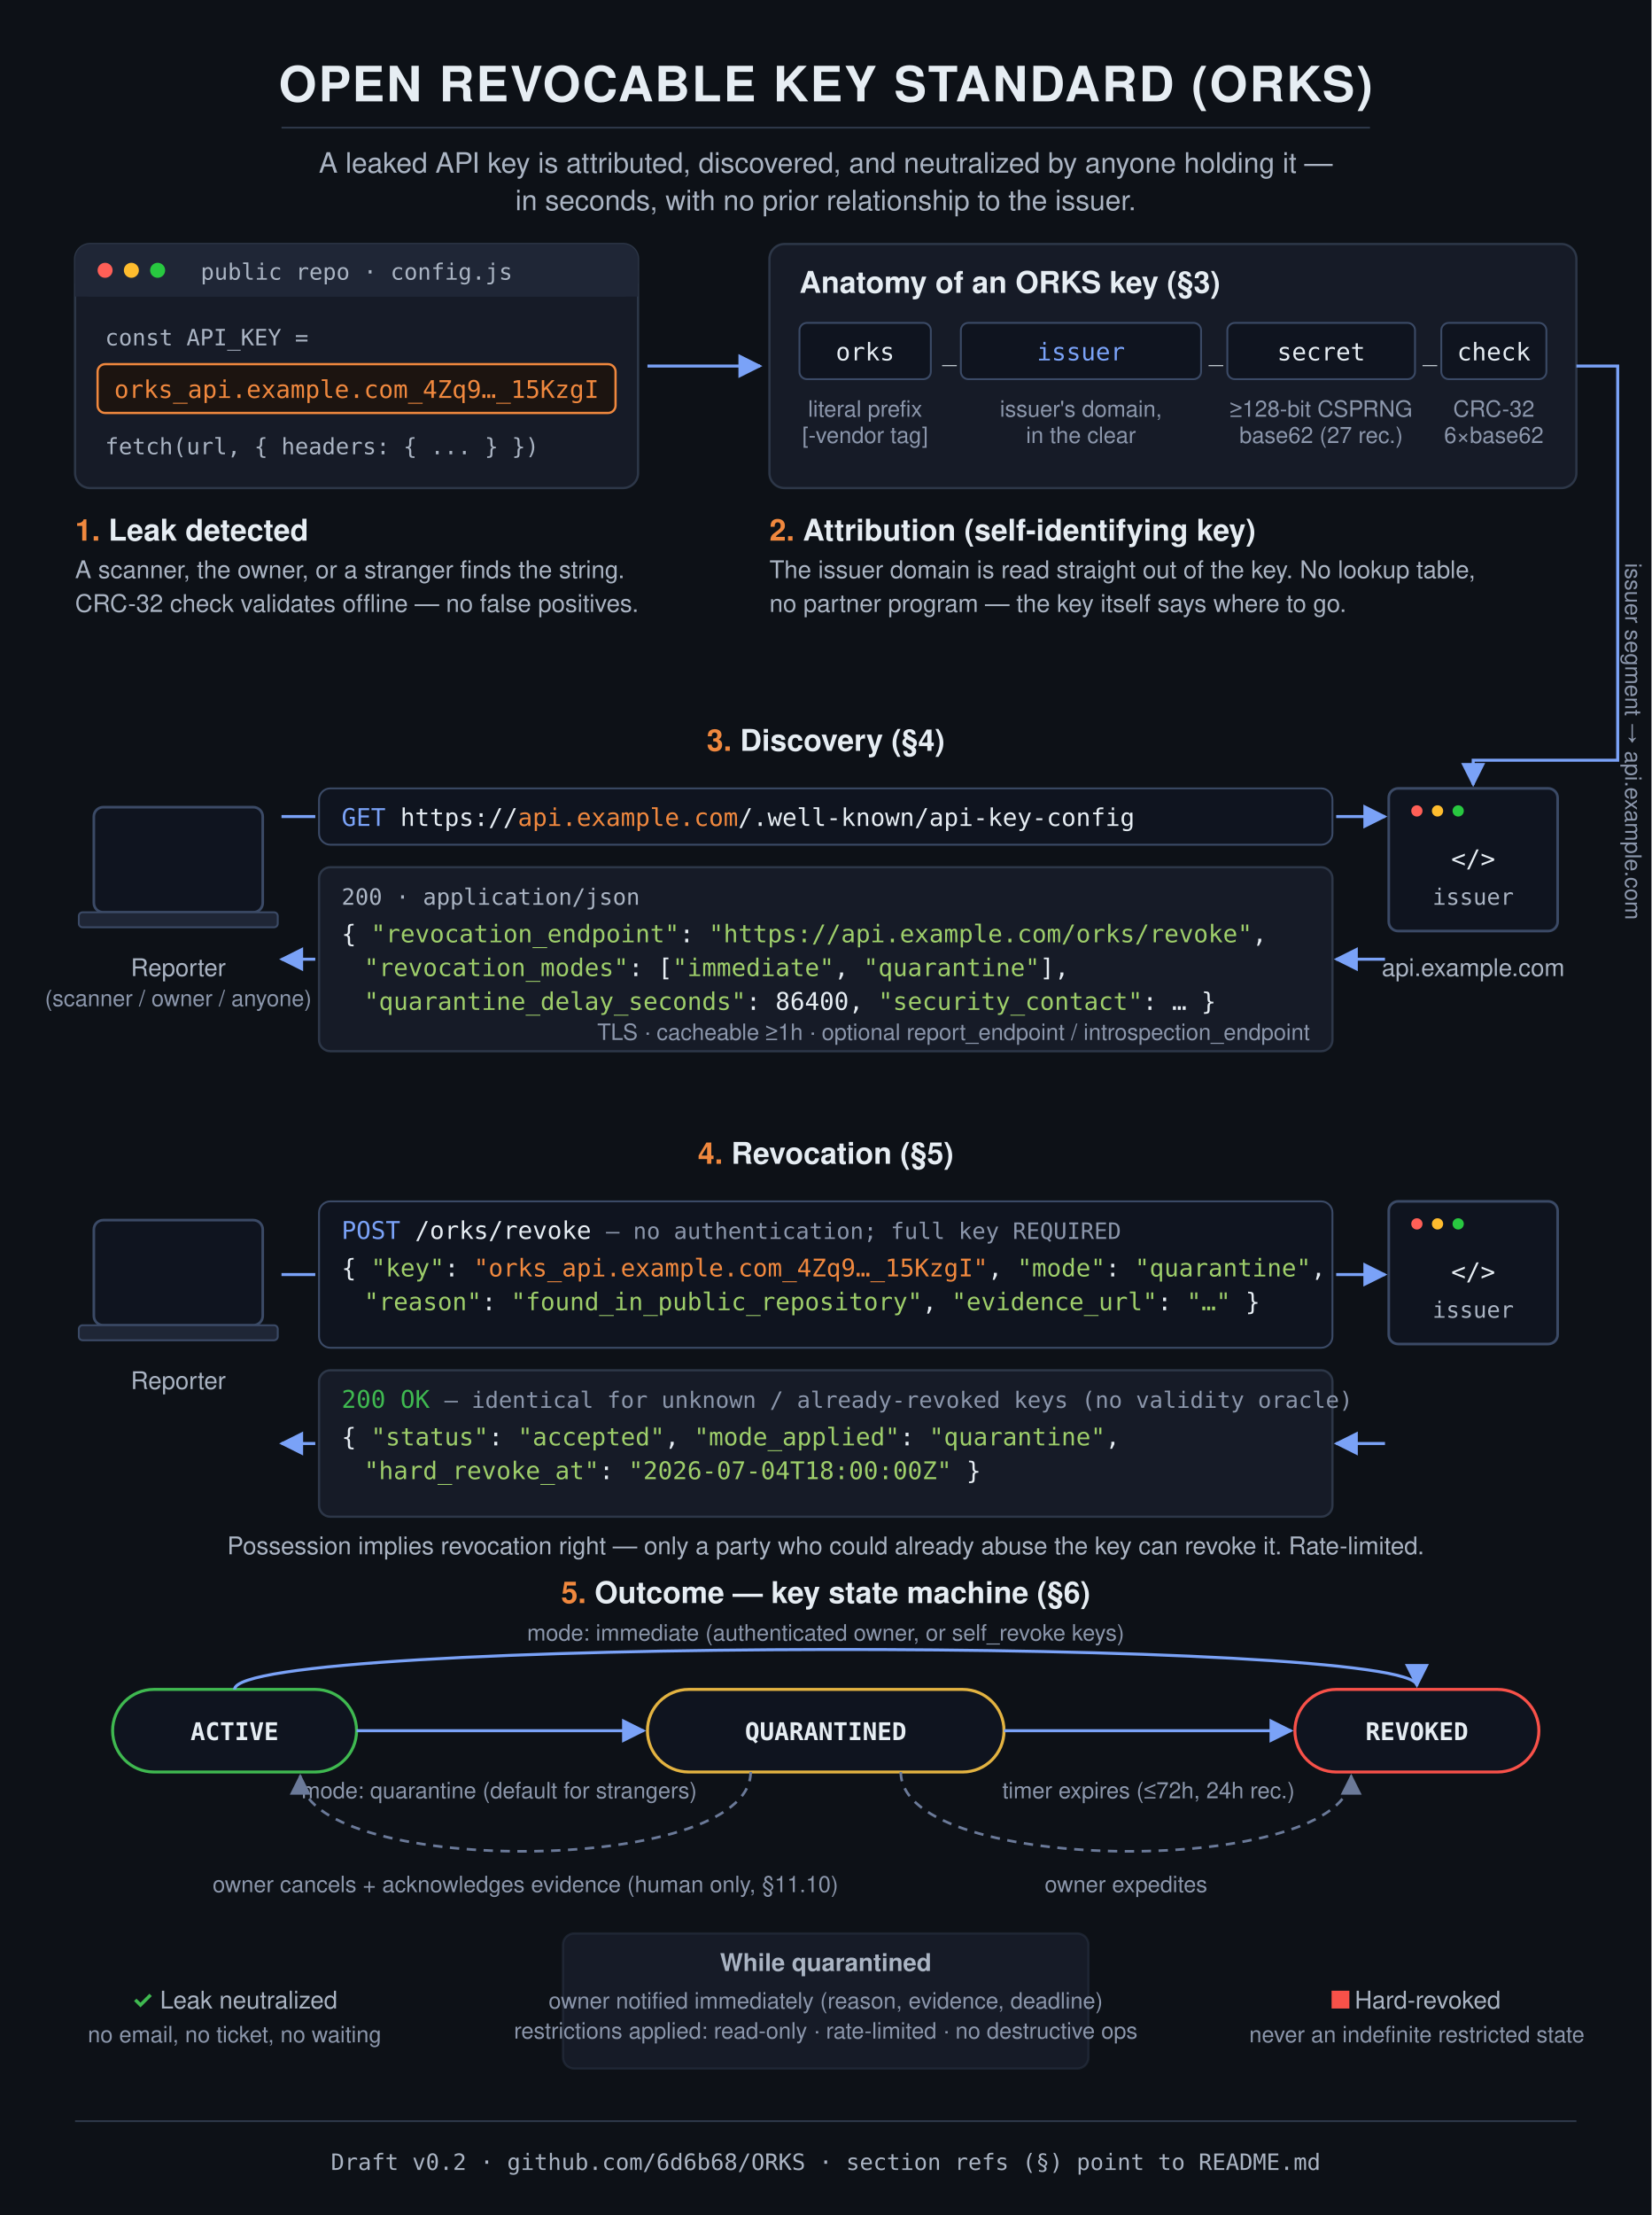
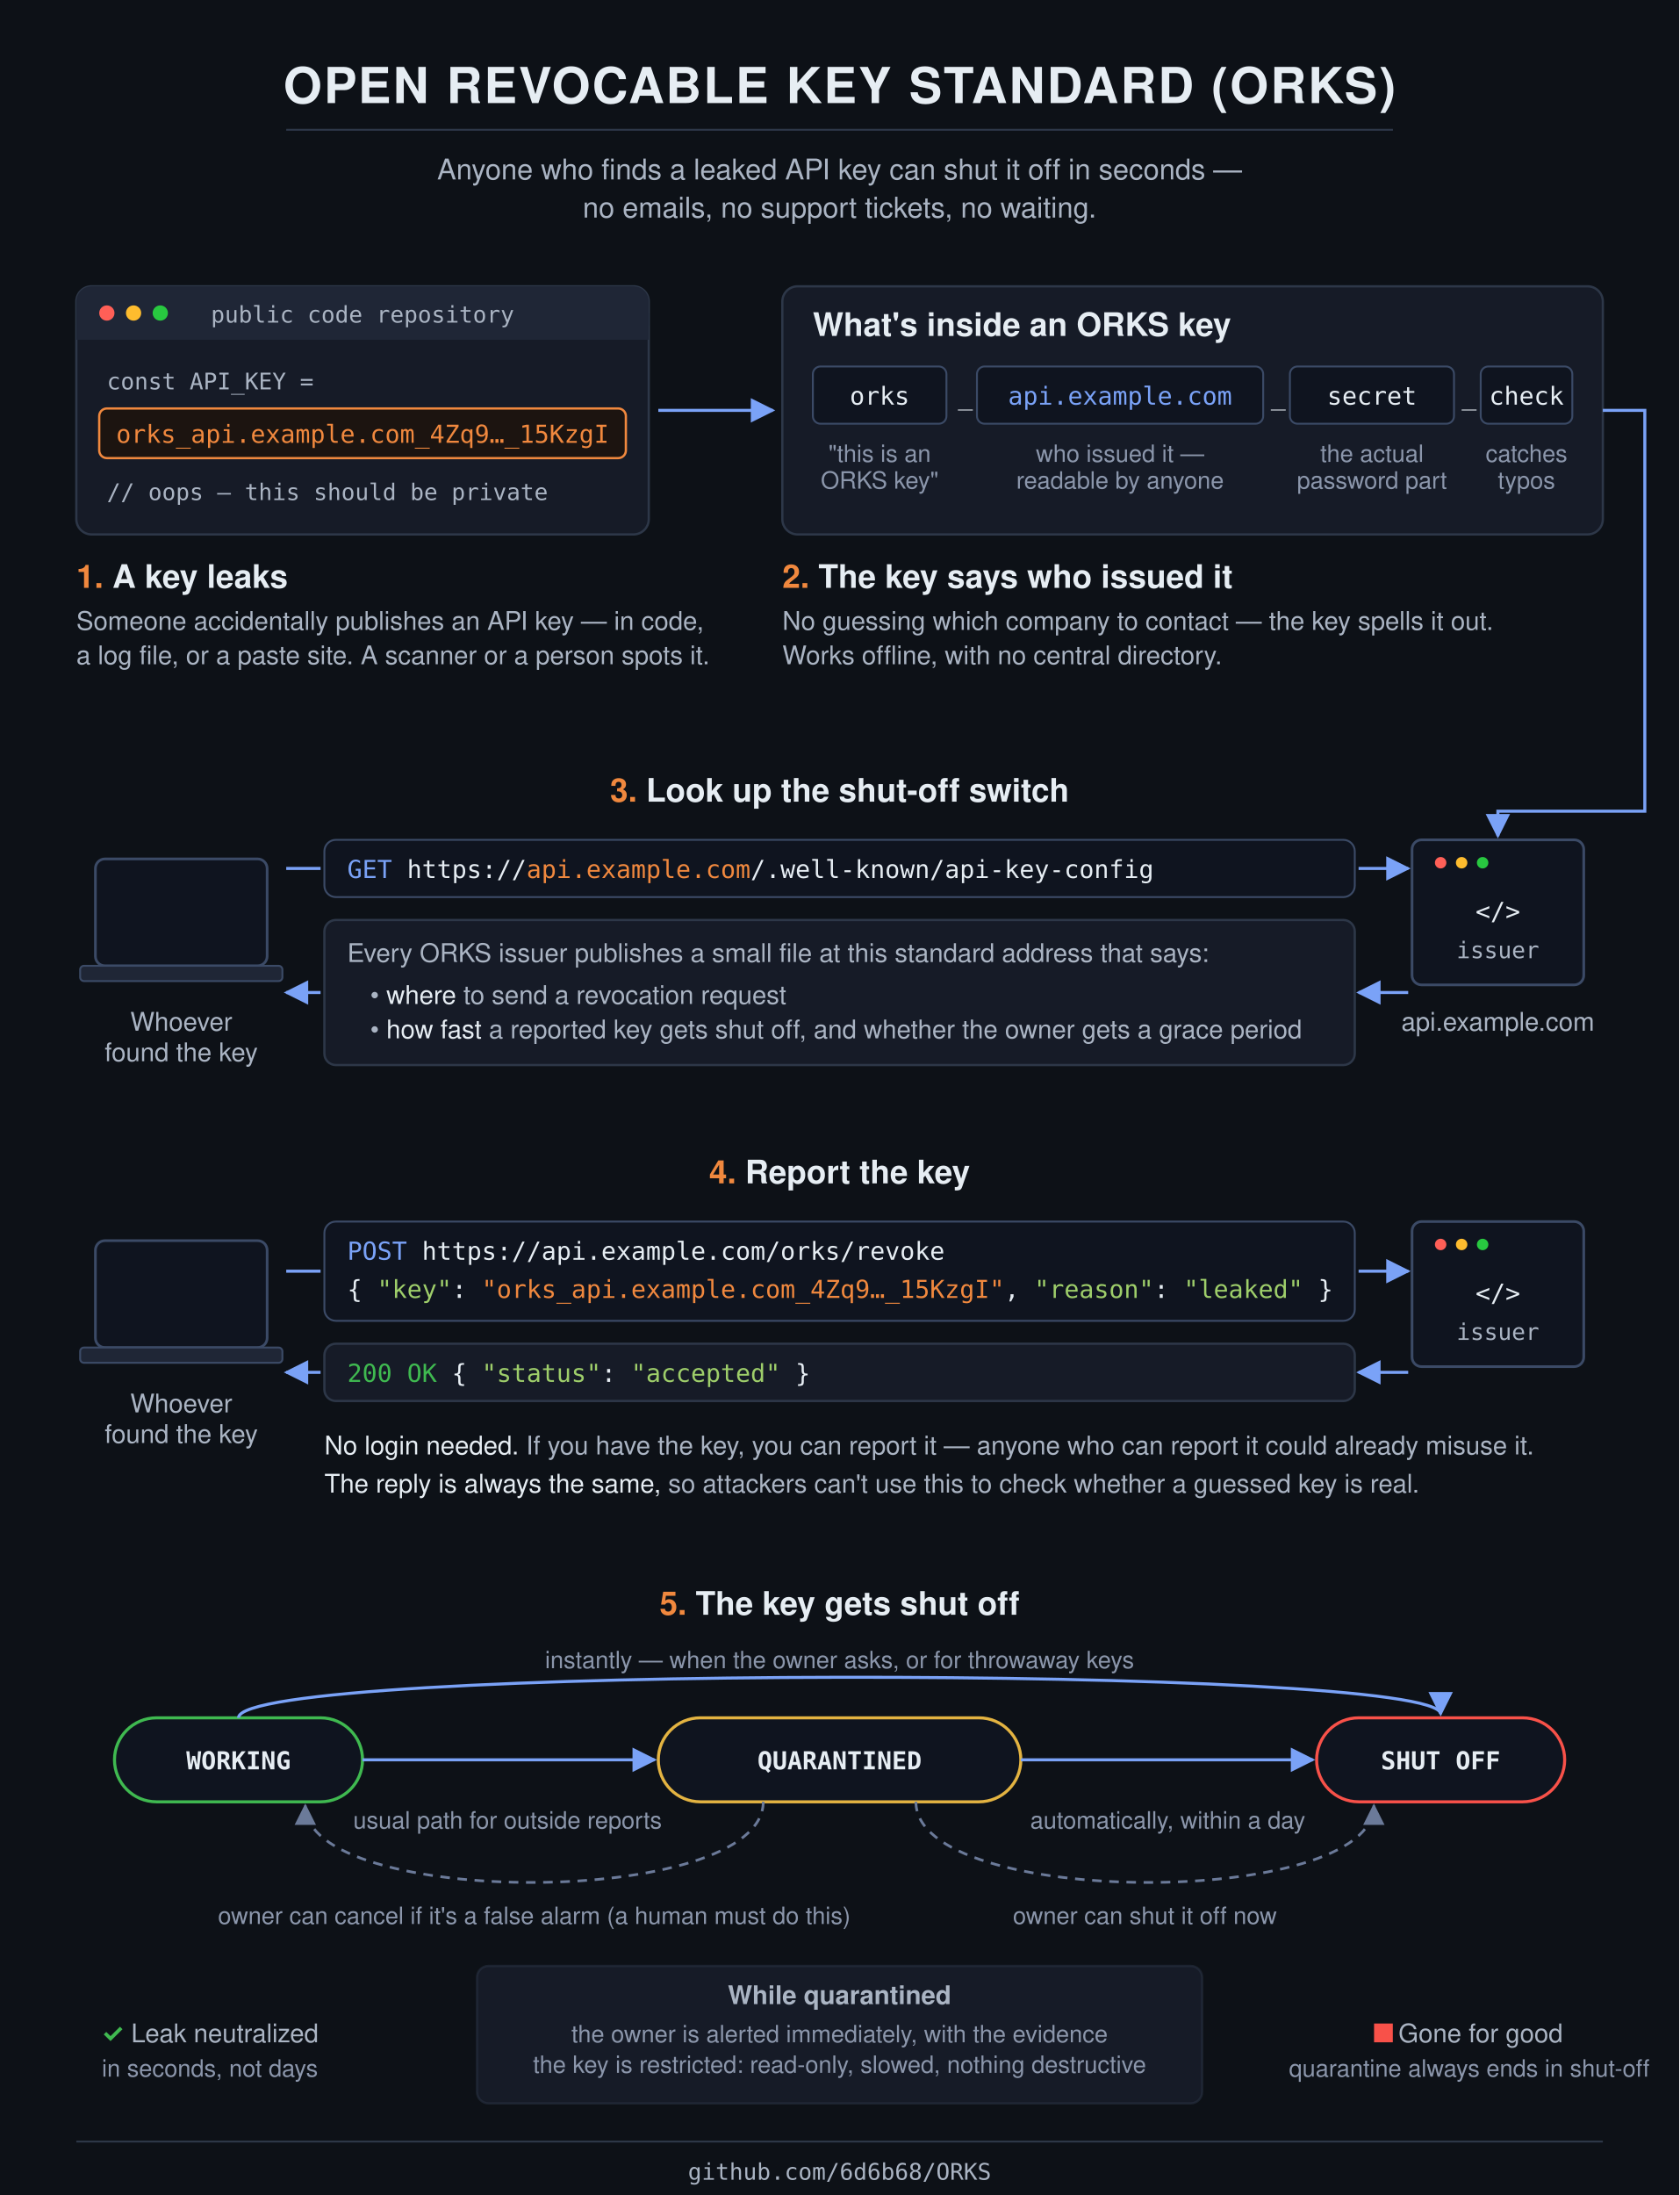
- <svg xmlns="http://www.w3.org/2000/svg" width="880" height="1180" viewBox="0 0 880 1180" font-family="-apple-system, 'Segoe UI', Helvetica, Arial, sans-serif" font-size="14">
+ <svg xmlns="http://www.w3.org/2000/svg" width="880" height="1150" viewBox="0 0 880 1150" font-family="-apple-system, 'Segoe UI', Helvetica, Arial, sans-serif" font-size="14">
  <defs>
    <marker id="arr" viewBox="0 0 10 10" refX="9" refY="5" markerWidth="8" markerHeight="8" orient="auto-start-reverse">
      <path d="M0,0 L10,5 L0,10 z" fill="#7aa2f7" />
    </marker>
    <marker id="arr-dim" viewBox="0 0 10 10" refX="9" refY="5" markerWidth="8" markerHeight="8" orient="auto-start-reverse">
      <path d="M0,0 L10,5 L0,10 z" fill="#6b7a99" />
    </marker>
    <style>
      .h1 { font-size: 26px; font-weight: 700; fill: #e6edf3; letter-spacing: 1px; }
      .sub { font-size: 15px; fill: #aab4c3; }
-       .step { font-size: 16px; font-weight: 700; fill: #e6edf3; }
+       .step { font-size: 17px; font-weight: 700; fill: #e6edf3; }
      .num { fill: #f0883e; }
-       .body { fill: #aab4c3; font-size: 13px; }
+       .body { fill: #aab4c3; font-size: 13.5px; }
      .mono { font-family: ui-monospace, SFMono-Regular, Menlo, Consolas, monospace; font-size: 13px; fill: #e6edf3; }
      .mono-sm { font-family: ui-monospace, SFMono-Regular, Menlo, Consolas, monospace; font-size: 12px; fill: #aab4c3; }
      .key { fill: #f0883e; }
      .kw { fill: #7aa2f7; }
      .str { fill: #9ece6a; }
      .box { fill: #161b27; stroke: #2d3748; stroke-width: 1.2; }
      .box-hdr { fill: #1f2636; }
      .tag { fill: #0f141f; stroke: #3b4a66; }
      .edge { stroke: #7aa2f7; stroke-width: 1.6; fill: none; }
      .edge-dim { stroke: #6b7a99; stroke-width: 1.4; fill: none; stroke-dasharray: 5 4; }
      .state { fill: #0f141f; stroke-width: 1.6; }
-       .lbl { font-size: 12px; fill: #8b96ab; }
+       .lbl { font-size: 12.5px; fill: #8b96ab; }
      .ok { fill: #3fb950; }
-       .warn { fill: #e3b341; }
      .bad { fill: #f85149; }
    </style>
  </defs>
-   <rect width="880" height="1180" fill="#0d1117" />
+   <rect width="880" height="1150" fill="#0d1117" />
  <text x="440" y="54" text-anchor="middle" class="h1">OPEN REVOCABLE KEY STANDARD (ORKS)</text>
  <line x1="150" y1="68" x2="730" y2="68" stroke="#2d3748" />
-   <text x="440" y="92" text-anchor="middle" class="sub">A leaked API key is attributed, discovered, and neutralized by anyone holding it —</text>
-   <text x="440" y="112" text-anchor="middle" class="sub">in seconds, with no prior relationship to the issuer.</text>
-   <g transform="translate(40,130)">
+   <text x="440" y="94" text-anchor="middle" class="sub">Anyone who finds a leaked API key can shut it off in seconds —</text>
+   <text x="440" y="114" text-anchor="middle" class="sub">no emails, no support tickets, no waiting.</text>
+   <g transform="translate(40,150)">
    <rect width="300" height="130" rx="8" class="box" />
    <rect width="300" height="28" rx="8" class="box-hdr" />
    <rect y="14" width="300" height="14" class="box-hdr" />
    <circle cx="16" cy="14" r="4" fill="#ff5f57" />
    <circle cx="30" cy="14" r="4" fill="#febc2e" />
    <circle cx="44" cy="14" r="4" fill="#28c840" />
-     <text x="150" y="19" text-anchor="middle" class="mono-sm">public repo · config.js</text>
+     <text x="150" y="19" text-anchor="middle" class="mono-sm">public code repository</text>
    <text x="16" y="54" class="mono-sm">const API_KEY =</text>
    <rect x="12" y="64" width="276" height="26" rx="4" fill="#1c1410" stroke="#f0883e" stroke-width="1.2" />
    <text x="150" y="82" text-anchor="middle" class="mono key">orks_api.example.com_4Zq9…_15KzgI</text>
-     <text x="16" y="112" class="mono-sm">fetch(url, { headers: { ... } })</text>
+     <text x="16" y="112" class="mono-sm">// oops — this should be private</text>
  </g>
-   <text x="40" y="288" class="step">
-     <tspan class="num">1.</tspan> Leak detected</text>
-   <text x="40" y="308" class="body">A scanner, the owner, or a stranger finds the string.</text>
-   <text x="40" y="326" class="body">CRC-32 check validates offline — no false positives.</text>
-   <path d="M345,195 L405,195" class="edge" marker-end="url(#arr)" />
-   <g transform="translate(410,130)">
+   <text x="40" y="308" class="step">
+     <tspan class="num">1.</tspan> A key leaks</text>
+   <text x="40" y="330" class="body">Someone accidentally publishes an API key — in code,</text>
+   <text x="40" y="348" class="body">a log file, or a paste site. A scanner or a person spots it.</text>
+   <path d="M345,215 L405,215" class="edge" marker-end="url(#arr)" />
+   <g transform="translate(410,150)">
    <rect width="430" height="130" rx="8" class="box" />
-     <text x="16" y="26" class="step" font-size="14">Anatomy of an ORKS key (§3)</text>
+     <text x="16" y="26" class="step" font-size="14">What's inside an ORKS key</text>
    <g transform="translate(16,42)">
      <rect width="70" height="30" rx="4" class="tag" />
      <text x="35" y="20" text-anchor="middle" class="mono">orks</text>
      <text x="76" y="20" class="mono" fill="#6b7a99">_</text>
-       <rect x="86" width="128" height="30" rx="4" class="tag" />
-       <text x="150" y="20" text-anchor="middle" class="mono kw">issuer</text>
-       <text x="218" y="20" class="mono" fill="#6b7a99">_</text>
-       <rect x="228" width="100" height="30" rx="4" class="tag" />
-       <text x="278" y="20" text-anchor="middle" class="mono">secret</text>
-       <text x="332" y="20" class="mono" fill="#6b7a99">_</text>
-       <rect x="342" width="56" height="30" rx="4" class="tag" />
-       <text x="370" y="20" text-anchor="middle" class="mono">check</text>
+       <rect x="86" width="150" height="30" rx="4" class="tag" />
+       <text x="161" y="20" text-anchor="middle" class="mono kw">api.example.com</text>
+       <text x="240" y="20" class="mono" fill="#6b7a99">_</text>
+       <rect x="250" width="86" height="30" rx="4" class="tag" />
+       <text x="293" y="20" text-anchor="middle" class="mono">secret</text>
+       <text x="340" y="20" class="mono" fill="#6b7a99">_</text>
+       <rect x="350" width="48" height="30" rx="4" class="tag" />
+       <text x="374" y="20" text-anchor="middle" class="mono">check</text>
    </g>
-     <text x="51" y="92" text-anchor="middle" class="lbl">literal prefix</text>
-     <text x="51" y="106" text-anchor="middle" class="lbl">[-vendor tag]</text>
-     <text x="166" y="92" text-anchor="middle" class="lbl">issuer's domain,</text>
-     <text x="166" y="106" text-anchor="middle" class="lbl">in the clear</text>
-     <text x="294" y="92" text-anchor="middle" class="lbl">≥128-bit CSPRNG</text>
-     <text x="294" y="106" text-anchor="middle" class="lbl">base62 (27 rec.)</text>
-     <text x="386" y="92" text-anchor="middle" class="lbl">CRC-32</text>
-     <text x="386" y="106" text-anchor="middle" class="lbl">6×base62</text>
+     <text x="51" y="92" text-anchor="middle" class="lbl">"this is an</text>
+     <text x="51" y="106" text-anchor="middle" class="lbl">ORKS key"</text>
+     <text x="177" y="92" text-anchor="middle" class="lbl">who issued it —</text>
+     <text x="177" y="106" text-anchor="middle" class="lbl">readable by anyone</text>
+     <text x="309" y="92" text-anchor="middle" class="lbl">the actual</text>
+     <text x="309" y="106" text-anchor="middle" class="lbl">password part</text>
+     <text x="390" y="92" text-anchor="middle" class="lbl">catches</text>
+     <text x="390" y="106" text-anchor="middle" class="lbl">typos</text>
  </g>
-   <text x="410" y="288" class="step">
-     <tspan class="num">2.</tspan> Attribution (self-identifying key)</text>
-   <text x="410" y="308" class="body">The issuer domain is read straight out of the key. No lookup table,</text>
-   <text x="410" y="326" class="body">no partner program — the key itself says where to go.</text>
-   <path d="M840,195 L862,195 L862,405 L785,405 L785,418" class="edge" marker-end="url(#arr)" />
-   <text x="866" y="300" class="lbl" transform="rotate(90 866 300)">issuer segment → api.example.com</text>
-   <text x="440" y="400" text-anchor="middle" class="step">
-     <tspan class="num">3.</tspan> Discovery (§4)</text>
-   <g transform="translate(50,430)">
+   <text x="410" y="308" class="step">
+     <tspan class="num">2.</tspan> The key says who issued it</text>
+   <text x="410" y="330" class="body">No guessing which company to contact — the key spells it out.</text>
+   <text x="410" y="348" class="body">Works offline, with no central directory.</text>
+   <path d="M840,215 L862,215 L862,425 L785,425 L785,438" class="edge" marker-end="url(#arr)" />
+   <text x="440" y="420" text-anchor="middle" class="step">
+     <tspan class="num">3.</tspan> Look up the shut-off switch</text>
+   <g transform="translate(50,450)">
    <rect width="90" height="56" rx="5" fill="#0f141f" stroke="#3b4a66" stroke-width="1.4" />
    <rect x="-8" y="56" width="106" height="8" rx="2" fill="#1f2636" stroke="#3b4a66" />
-     <text x="45" y="90" text-anchor="middle" class="body">Reporter</text>
-     <text x="45" y="106" text-anchor="middle" class="lbl">(scanner / owner / anyone)</text>
+     <text x="45" y="90" text-anchor="middle" class="body">Whoever</text>
+     <text x="45" y="106" text-anchor="middle" class="body">found the key</text>
  </g>
-   <g transform="translate(740,420)">
+   <g transform="translate(740,440)">
    <rect width="90" height="76" rx="5" fill="#0f141f" stroke="#3b4a66" stroke-width="1.4" />
    <circle cx="15" cy="12" r="3" fill="#ff5f57" />
    <circle cx="26" cy="12" r="3" fill="#febc2e" />
    <circle cx="37" cy="12" r="3" fill="#28c840" />
    <text x="45" y="42" text-anchor="middle" class="mono" fill="#7aa2f7">&lt;/&gt;</text>
    <text x="45" y="62" text-anchor="middle" class="mono-sm">issuer</text>
    <text x="45" y="100" text-anchor="middle" class="body">api.example.com</text>
  </g>
-   <g transform="translate(170,420)">
+   <g transform="translate(170,440)">
    <rect width="540" height="30" rx="6" class="tag" />
    <text x="12" y="20" class="mono">
      <tspan class="kw">GET</tspan> https://<tspan class="key">api.example.com</tspan>/.well-known/api-key-config</text>
  </g>
-   <path d="M150,435 L168,435" class="edge" />
-   <path d="M712,435 L738,435" class="edge" marker-end="url(#arr)" />
-   <g transform="translate(170,462)">
-     <rect width="540" height="98" rx="6" class="box" />
-     <text x="12" y="20" class="mono-sm">200 · application/json</text>
-     <text x="12" y="40" class="mono">{ <tspan class="str">"revocation_endpoint"</tspan>: <tspan class="str">"https://api.example.com/orks/revoke"</tspan>,</text>
-     <text x="24" y="58" class="mono">
-       <tspan class="str">"revocation_modes"</tspan>: [<tspan class="str">"immediate"</tspan>, <tspan class="str">"quarantine"</tspan>],</text>
-     <text x="24" y="76" class="mono">
-       <tspan class="str">"quarantine_delay_seconds"</tspan>: 86400, <tspan class="str">"security_contact"</tspan>: … }</text>
-     <text x="528" y="92" text-anchor="end" class="lbl">TLS · cacheable ≥1h · optional report_endpoint / introspection_endpoint</text>
+   <path d="M150,455 L168,455" class="edge" />
+   <path d="M712,455 L738,455" class="edge" marker-end="url(#arr)" />
+   <g transform="translate(170,482)">
+     <rect width="540" height="76" rx="6" class="box" />
+     <text x="12" y="22" class="body">Every ORKS issuer publishes a small file at this standard address that says:</text>
+     <text x="24" y="44" class="body">• <tspan fill="#e6edf3">where</tspan> to send a revocation request</text>
+     <text x="24" y="62" class="body">• <tspan fill="#e6edf3">how fast</tspan> a reported key gets shut off, and whether the owner gets a grace period</text>
  </g>
-   <path d="M738,511 L712,511" class="edge" marker-end="url(#arr)" />
-   <path d="M168,511 L150,511" class="edge" marker-end="url(#arr)" />
+   <path d="M738,520 L712,520" class="edge" marker-end="url(#arr)" />
+   <path d="M168,520 L150,520" class="edge" marker-end="url(#arr)" />
  <text x="440" y="620" text-anchor="middle" class="step">
-     <tspan class="num">4.</tspan> Revocation (§5)</text>
+     <tspan class="num">4.</tspan> Report the key</text>
  <g transform="translate(50,650)">
    <rect width="90" height="56" rx="5" fill="#0f141f" stroke="#3b4a66" stroke-width="1.4" />
    <rect x="-8" y="56" width="106" height="8" rx="2" fill="#1f2636" stroke="#3b4a66" />
-     <text x="45" y="90" text-anchor="middle" class="body">Reporter</text>
+     <text x="45" y="90" text-anchor="middle" class="body">Whoever</text>
+     <text x="45" y="106" text-anchor="middle" class="body">found the key</text>
  </g>
  <g transform="translate(740,640)">
    <rect width="90" height="76" rx="5" fill="#0f141f" stroke="#3b4a66" stroke-width="1.4" />
    <circle cx="15" cy="12" r="3" fill="#ff5f57" />
    <circle cx="26" cy="12" r="3" fill="#febc2e" />
    <circle cx="37" cy="12" r="3" fill="#28c840" />
    <text x="45" y="42" text-anchor="middle" class="mono" fill="#7aa2f7">&lt;/&gt;</text>
    <text x="45" y="62" text-anchor="middle" class="mono-sm">issuer</text>
  </g>
  <g transform="translate(170,640)">
-     <rect width="540" height="78" rx="6" class="tag" />
+     <rect width="540" height="52" rx="6" class="tag" />
    <text x="12" y="20" class="mono">
-       <tspan class="kw">POST</tspan> /orks/revoke   <tspan class="lbl">— no authentication; full key REQUIRED</tspan>
-     </text>
-     <text x="12" y="40" class="mono">{ <tspan class="str">"key"</tspan>: <tspan class="key">"orks_api.example.com_4Zq9…_15KzgI"</tspan>, <tspan class="str">"mode"</tspan>: <tspan class="str">"quarantine"</tspan>,</text>
-     <text x="24" y="58" class="mono">
-       <tspan class="str">"reason"</tspan>: <tspan class="str">"found_in_public_repository"</tspan>, <tspan class="str">"evidence_url"</tspan>: <tspan class="str">"…"</tspan> }</text>
+       <tspan class="kw">POST</tspan> https://api.example.com/orks/revoke</text>
+     <text x="12" y="40" class="mono">{ <tspan class="str">"key"</tspan>: <tspan class="key">"orks_api.example.com_4Zq9…_15KzgI"</tspan>, <tspan class="str">"reason"</tspan>: <tspan class="str">"leaked"</tspan> }</text>
  </g>
-   <path d="M150,679 L168,679" class="edge" />
-   <path d="M712,679 L738,679" class="edge" marker-end="url(#arr)" />
-   <g transform="translate(170,730)">
-     <rect width="540" height="78" rx="6" class="box" />
+   <path d="M150,666 L168,666" class="edge" />
+   <path d="M712,666 L738,666" class="edge" marker-end="url(#arr)" />
+   <g transform="translate(170,704)">
+     <rect width="540" height="30" rx="6" class="box" />
    <text x="12" y="20" class="mono">
-       <tspan class="ok">200 OK</tspan>
-       <tspan class="lbl">— identical for unknown / already-revoked keys (no validity oracle)</tspan>
-     </text>
-     <text x="12" y="40" class="mono">{ <tspan class="str">"status"</tspan>: <tspan class="str">"accepted"</tspan>, <tspan class="str">"mode_applied"</tspan>: <tspan class="str">"quarantine"</tspan>,</text>
-     <text x="24" y="58" class="mono">
-       <tspan class="str">"hard_revoke_at"</tspan>: <tspan class="str">"2026-07-04T18:00:00Z"</tspan> }</text>
+       <tspan class="ok">200 OK</tspan>  { <tspan class="str">"status"</tspan>: <tspan class="str">"accepted"</tspan> }</text>
  </g>
-   <path d="M738,769 L712,769" class="edge" marker-end="url(#arr)" />
-   <path d="M168,769 L150,769" class="edge" marker-end="url(#arr)" />
-   <text x="440" y="828" text-anchor="middle" class="body">Possession implies revocation right — only a party who could already abuse the key can revoke it. Rate-limited.</text>
-   <text x="440" y="854" text-anchor="middle" class="step">
-     <tspan class="num">5.</tspan> Outcome — key state machine (§6)</text>
+   <path d="M738,719 L712,719" class="edge" marker-end="url(#arr)" />
+   <path d="M168,719 L150,719" class="edge" marker-end="url(#arr)" />
+   <text x="170" y="762" class="body">
+     <tspan fill="#e6edf3">No login needed.</tspan> If you have the key, you can report it — anyone who can report it could already misuse it.</text>
+   <text x="170" y="782" class="body">
+     <tspan fill="#e6edf3">The reply is always the same,</tspan> so attackers can't use this to check whether a guessed key is real.</text>
+   <text x="440" y="846" text-anchor="middle" class="step">
+     <tspan class="num">5.</tspan> The key gets shut off</text>
  <g transform="translate(60,900)">
    <rect width="130" height="44" rx="22" class="state" stroke="#3fb950" />
-     <text x="65" y="27" text-anchor="middle" class="mono" font-weight="700">ACTIVE</text>
+     <text x="65" y="27" text-anchor="middle" class="mono" font-weight="700">WORKING</text>
  </g>
  <g transform="translate(345,900)">
    <rect width="190" height="44" rx="22" class="state" stroke="#e3b341" />
    <text x="95" y="27" text-anchor="middle" class="mono" font-weight="700">QUARANTINED</text>
  </g>
  <g transform="translate(690,900)">
    <rect width="130" height="44" rx="22" class="state" stroke="#f85149" />
-     <text x="65" y="27" text-anchor="middle" class="mono" font-weight="700">REVOKED</text>
+     <text x="65" y="27" text-anchor="middle" class="mono" font-weight="700">SHUT OFF</text>
  </g>
  <path d="M190,922 L343,922" class="edge" marker-end="url(#arr)" />
-   <text x="266" y="958" text-anchor="middle" class="lbl">mode: quarantine (default for strangers)</text>
+   <text x="266" y="958" text-anchor="middle" class="lbl">usual path for outside reports</text>
  <path d="M535,922 L688,922" class="edge" marker-end="url(#arr)" />
-   <text x="612" y="958" text-anchor="middle" class="lbl">timer expires (≤72h, 24h rec.)</text>
+   <text x="612" y="958" text-anchor="middle" class="lbl">automatically, within a day</text>
  <path d="M125,900 C125,872 755,872 755,898" class="edge" marker-end="url(#arr)" />
-   <text x="440" y="874" text-anchor="middle" class="lbl" fill="#7aa2f7">mode: immediate (authenticated owner, or self_revoke keys)</text>
+   <text x="440" y="874" text-anchor="middle" class="lbl" fill="#7aa2f7">instantly — when the owner asks, or for throwaway keys</text>
  <path d="M400,944 C400,1000 160,1000 160,946" class="edge-dim" marker-end="url(#arr-dim)" />
-   <text x="280" y="1008" text-anchor="middle" class="lbl">owner cancels + acknowledges evidence (human only, §11.10)</text>
+   <text x="280" y="1008" text-anchor="middle" class="lbl">owner can cancel if it's a false alarm (a human must do this)</text>
  <path d="M480,944 C480,1000 720,1000 720,946" class="edge-dim" marker-end="url(#arr-dim)" />
-   <text x="600" y="1008" text-anchor="middle" class="lbl">owner expedites</text>
+   <text x="600" y="1008" text-anchor="middle" class="lbl">owner can shut it off now</text>
  <g transform="translate(300,1030)">
-     <rect width="280" height="72" rx="6" class="box" stroke="#e3b341" stroke-opacity="0.5" />
+     <rect x="-50" width="380" height="72" rx="6" class="box" stroke="#e3b341" stroke-opacity="0.5" />
    <text x="140" y="20" text-anchor="middle" class="body" fill="#e3b341" font-weight="700">While quarantined</text>
-     <text x="140" y="40" text-anchor="middle" class="lbl">owner notified immediately (reason, evidence, deadline)</text>
-     <text x="140" y="56" text-anchor="middle" class="lbl">restrictions applied: read-only · rate-limited · no destructive ops</text>
+     <text x="140" y="40" text-anchor="middle" class="lbl">the owner is alerted immediately, with the evidence</text>
+     <text x="140" y="56" text-anchor="middle" class="lbl">the key is restricted: read-only, slowed, nothing destructive</text>
  </g>
-   <text x="125" y="1070" text-anchor="middle" class="body">
+   <text x="110" y="1070" text-anchor="middle" class="body">
    <tspan class="ok" font-weight="700">✓</tspan> Leak neutralized</text>
-   <text x="125" y="1088" text-anchor="middle" class="lbl">no email, no ticket, no waiting</text>
-   <text x="755" y="1070" text-anchor="middle" class="body">
-     <tspan class="bad" font-weight="700">■</tspan> Hard-revoked</text>
-   <text x="755" y="1088" text-anchor="middle" class="lbl">never an indefinite restricted state</text>
-   <line x1="40" y1="1130" x2="840" y2="1130" stroke="#2d3748" />
-   <text x="440" y="1156" text-anchor="middle" class="mono-sm">Draft v0.2 · github.com/6d6b68/ORKS · section refs (§) point to README.md</text>
+   <text x="110" y="1088" text-anchor="middle" class="lbl">in seconds, not days</text>
+   <text x="770" y="1070" text-anchor="middle" class="body">
+     <tspan class="bad" font-weight="700">■</tspan> Gone for good</text>
+   <text x="770" y="1088" text-anchor="middle" class="lbl">quarantine always ends in shut-off</text>
+   <line x1="40" y1="1122" x2="840" y2="1122" stroke="#2d3748" />
+   <text x="440" y="1142" text-anchor="middle" class="mono-sm">github.com/6d6b68/ORKS</text>
</svg>
